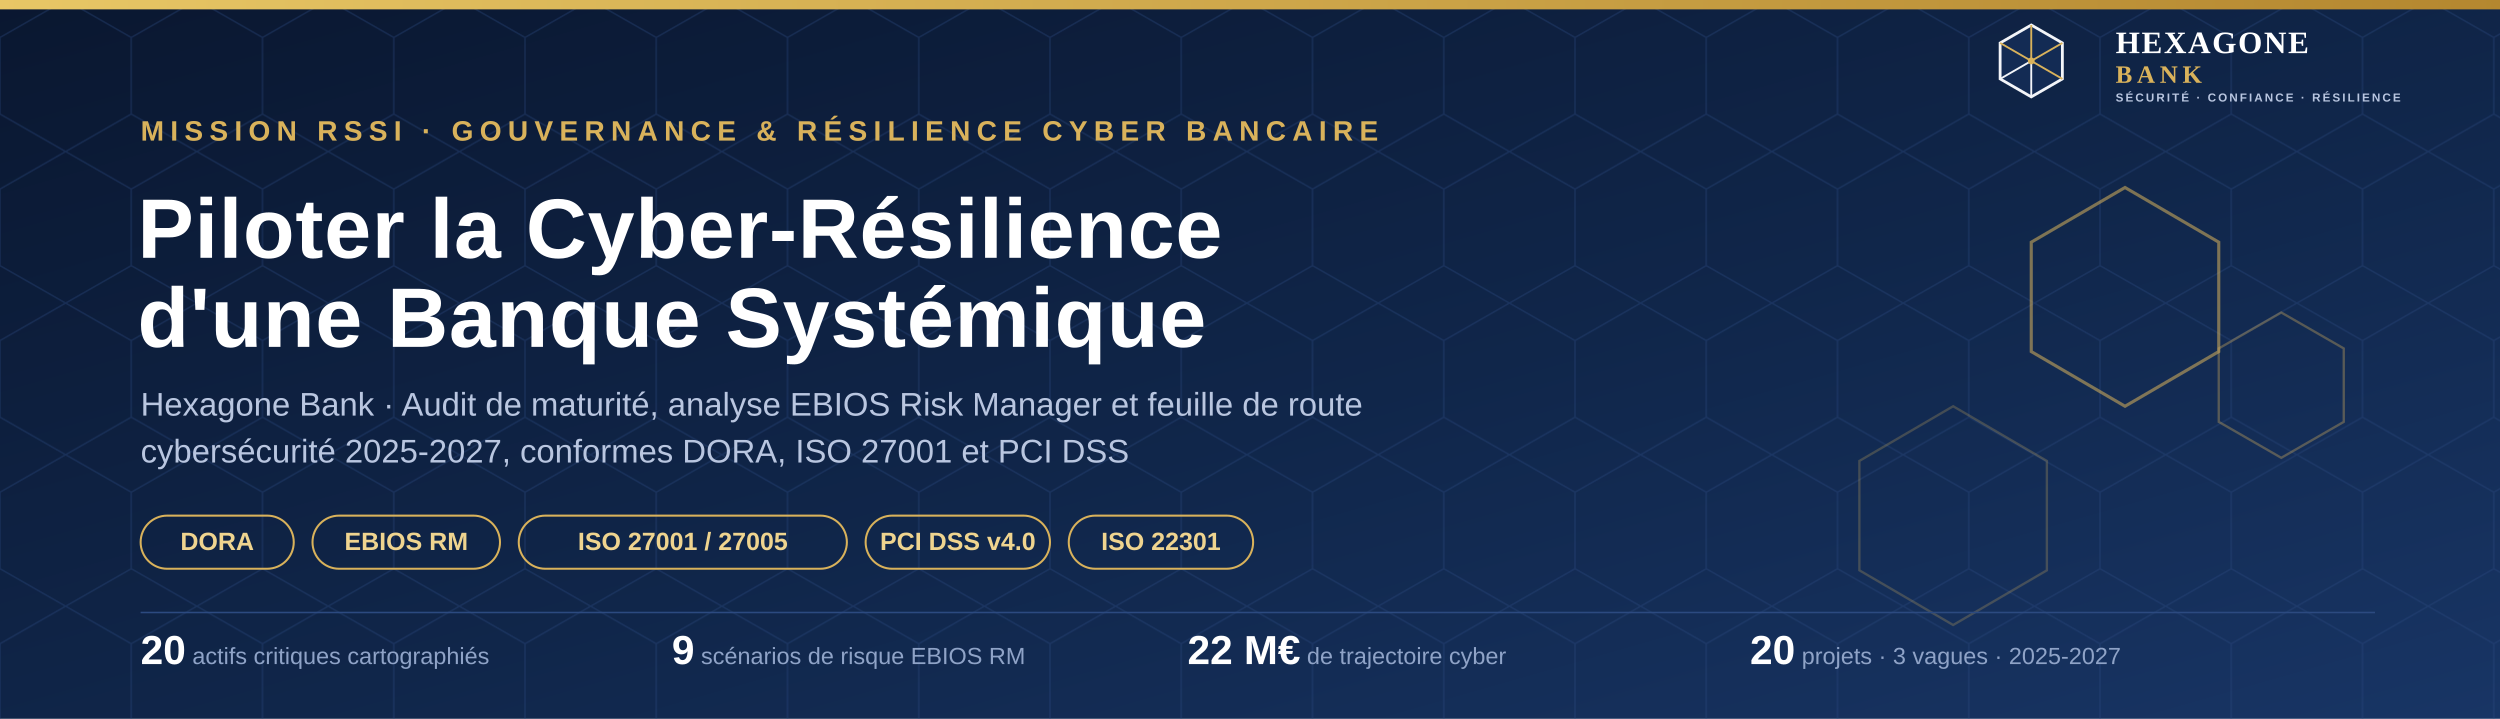
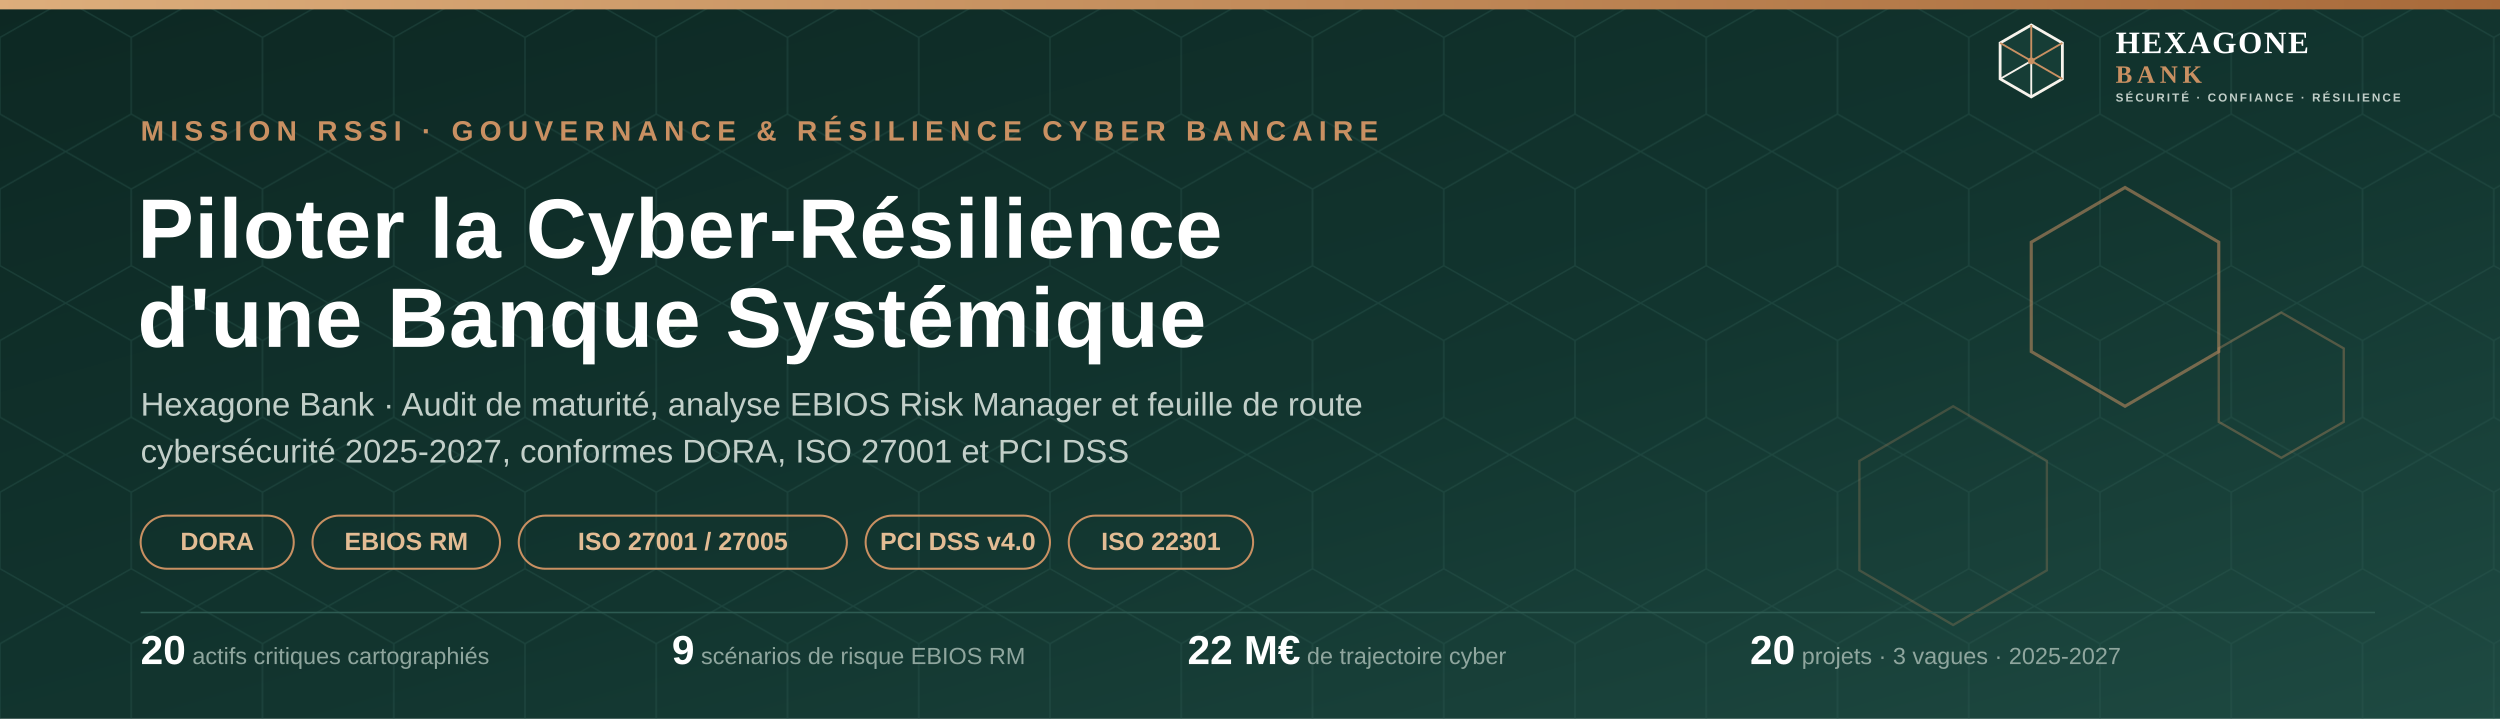
<svg xmlns="http://www.w3.org/2000/svg" viewBox="0 0 1600 460" font-family="Arial, Helvetica, sans-serif">
  <defs>
    <linearGradient id="bg" x1="0%" y1="0%" x2="100%" y2="100%">
-       <stop offset="0%" stop-color="#0A1730" />
-       <stop offset="55%" stop-color="#10264A" />
-       <stop offset="100%" stop-color="#183565" />
+       <stop offset="0%" stop-color="#0D2823" />
+       <stop offset="55%" stop-color="#12352F" />
+       <stop offset="100%" stop-color="#1E4A42" />
    </linearGradient>
    <linearGradient id="gold" x1="0%" y1="0%" x2="100%" y2="0%">
-       <stop offset="0%" stop-color="#E8C766" />
-       <stop offset="100%" stop-color="#B4872F" />
+       <stop offset="0%" stop-color="#DDAE7C" />
+       <stop offset="100%" stop-color="#A86A3A" />
    </linearGradient>
    <pattern id="hexpat" width="84" height="97" patternUnits="userSpaceOnUse" patternTransform="translate(0,0)">
-       <polygon points="42,0 84,24 84,73 42,97 0,73 0,24" fill="none" stroke="#2C4A80" stroke-width="1" opacity="0.35" />
+       <polygon points="42,0 84,24 84,73 42,97 0,73 0,24" fill="none" stroke="#2E5C53" stroke-width="1" opacity="0.35" />
    </pattern>
  </defs>
  <rect width="1600" height="460" fill="url(#bg)" />
  <rect width="1600" height="460" fill="url(#hexpat)" />
  <rect x="0" y="0" width="1600" height="6" fill="url(#gold)" />
-   <polygon points="1360,120 1420,155 1420,225 1360,260 1300,225 1300,155" fill="none" stroke="#D9B25B" stroke-width="2" opacity="0.55" />
-   <polygon points="1460,200 1500,223 1500,270 1460,293 1420,270 1420,223" fill="none" stroke="#D9B25B" stroke-width="1.5" opacity="0.35" />
-   <polygon points="1250,260 1310,295 1310,365 1250,400 1190,365 1190,295" fill="none" stroke="#D9B25B" stroke-width="1.5" opacity="0.25" />
+   <polygon points="1360,120 1420,155 1420,225 1360,260 1300,225 1300,155" fill="none" stroke="#C99062" stroke-width="2" opacity="0.55" />
+   <polygon points="1460,200 1500,223 1500,270 1460,293 1420,270 1420,223" fill="none" stroke="#C99062" stroke-width="1.5" opacity="0.35" />
+   <polygon points="1250,260 1310,295 1310,365 1250,400 1190,365 1190,295" fill="none" stroke="#C99062" stroke-width="1.5" opacity="0.25" />
  <g>
-     <polygon points="1300,16 1319.92,27.5 1319.92,50.5 1300,62 1280.08,50.5 1280.08,27.5" fill="#132B54" stroke="#F3F5F9" stroke-width="1.8" />
-     <line x1="1300" y1="16" x2="1300" y2="39" stroke="#D9B25B" stroke-width="1.2" />
-     <line x1="1319.92" y1="27.5" x2="1300" y2="39" stroke="#D9B25B" stroke-width="1.2" />
-     <line x1="1319.92" y1="50.5" x2="1300" y2="39" stroke="#D9B25B" stroke-width="1.2" />
-     <line x1="1300" y1="62" x2="1300" y2="39" stroke="#F3F5F9" stroke-width="1.2" />
-     <line x1="1280.08" y1="50.5" x2="1300" y2="39" stroke="#F3F5F9" stroke-width="1.2" />
-     <line x1="1280.08" y1="27.5" x2="1300" y2="39" stroke="#D9B25B" stroke-width="1.2" />
-     <circle cx="1300" cy="39" r="2.2" fill="#D9B25B" />
+     <polygon points="1300,16 1319.92,27.5 1319.92,50.5 1300,62 1280.08,50.5 1280.08,27.5" fill="#163D36" stroke="#F7F3EC" stroke-width="1.8" />
+     <line x1="1300" y1="16" x2="1300" y2="39" stroke="#C99062" stroke-width="1.2" />
+     <line x1="1319.92" y1="27.5" x2="1300" y2="39" stroke="#C99062" stroke-width="1.2" />
+     <line x1="1319.92" y1="50.5" x2="1300" y2="39" stroke="#C99062" stroke-width="1.2" />
+     <line x1="1300" y1="62" x2="1300" y2="39" stroke="#F7F3EC" stroke-width="1.2" />
+     <line x1="1280.08" y1="50.5" x2="1300" y2="39" stroke="#F7F3EC" stroke-width="1.2" />
+     <line x1="1280.08" y1="27.5" x2="1300" y2="39" stroke="#C99062" stroke-width="1.2" />
+     <circle cx="1300" cy="39" r="2.2" fill="#C99062" />
    <line x1="1338" y1="14" x2="1338" y2="64" stroke="url(#gold)" stroke-width="2" />
    <text x="1354" y="34" fill="#FFFFFF" font-size="20" font-weight="800" font-family="Georgia, 'Times New Roman', serif" letter-spacing="1">HEXAGONE</text>
-     <text x="1354" y="53" fill="#D9B25B" font-size="16" font-weight="800" font-family="Georgia, 'Times New Roman', serif" letter-spacing="3">BANK</text>
-     <text x="1354" y="65" fill="#B9C6E0" font-size="7.5" font-weight="700" letter-spacing="1.3">SÉCURITÉ · CONFIANCE · RÉSILIENCE</text>
+     <text x="1354" y="53" fill="#C99062" font-size="16" font-weight="800" font-family="Georgia, 'Times New Roman', serif" letter-spacing="3">BANK</text>
+     <text x="1354" y="65" fill="#C2CFC9" font-size="7.5" font-weight="700" letter-spacing="1.3">SÉCURITÉ · CONFIANCE · RÉSILIENCE</text>
  </g>
-   <text x="90" y="90" fill="#D9B25B" font-size="18" letter-spacing="4" font-weight="700">MISSION RSSI · GOUVERNANCE &amp; RÉSILIENCE CYBER BANCAIRE</text>
+   <text x="90" y="90" fill="#C99062" font-size="18" letter-spacing="4" font-weight="700">MISSION RSSI · GOUVERNANCE &amp; RÉSILIENCE CYBER BANCAIRE</text>
  <text x="88" y="165" fill="#FFFFFF" font-size="54" font-weight="800" letter-spacing="0.5">Piloter la Cyber-Résilience</text>
  <text x="88" y="222" fill="#FFFFFF" font-size="54" font-weight="800" letter-spacing="0.5">d'une Banque Systémique</text>
-   <text x="90" y="266" fill="#B9C6E0" font-size="21">Hexagone Bank · Audit de maturité, analyse EBIOS Risk Manager et feuille de route</text>
-   <text x="90" y="296" fill="#B9C6E0" font-size="21">cybersécurité 2025-2027, conformes DORA, ISO 27001 et PCI DSS</text>
+   <text x="90" y="266" fill="#C2CFC9" font-size="21">Hexagone Bank · Audit de maturité, analyse EBIOS Risk Manager et feuille de route</text>
+   <text x="90" y="296" fill="#C2CFC9" font-size="21">cybersécurité 2025-2027, conformes DORA, ISO 27001 et PCI DSS</text>
  <g font-size="16" font-weight="700">
    <g>
-       <rect x="90" y="330" width="98" height="34" rx="17" fill="none" stroke="#D9B25B" stroke-width="1.3" />
-       <text x="139" y="352" fill="#EFD48F" text-anchor="middle">DORA</text>
+       <rect x="90" y="330" width="98" height="34" rx="17" fill="none" stroke="#C99062" stroke-width="1.3" />
+       <text x="139" y="352" fill="#E3BC94" text-anchor="middle">DORA</text>
    </g>
    <g>
-       <rect x="200" y="330" width="120" height="34" rx="17" fill="none" stroke="#D9B25B" stroke-width="1.3" />
-       <text x="260" y="352" fill="#EFD48F" text-anchor="middle">EBIOS RM</text>
+       <rect x="200" y="330" width="120" height="34" rx="17" fill="none" stroke="#C99062" stroke-width="1.3" />
+       <text x="260" y="352" fill="#E3BC94" text-anchor="middle">EBIOS RM</text>
    </g>
    <g>
-       <rect x="332" y="330" width="210" height="34" rx="17" fill="none" stroke="#D9B25B" stroke-width="1.3" />
-       <text x="437" y="352" fill="#EFD48F" text-anchor="middle">ISO 27001 / 27005</text>
+       <rect x="332" y="330" width="210" height="34" rx="17" fill="none" stroke="#C99062" stroke-width="1.3" />
+       <text x="437" y="352" fill="#E3BC94" text-anchor="middle">ISO 27001 / 27005</text>
    </g>
    <g>
-       <rect x="554" y="330" width="118" height="34" rx="17" fill="none" stroke="#D9B25B" stroke-width="1.3" />
-       <text x="613" y="352" fill="#EFD48F" text-anchor="middle">PCI DSS v4.0</text>
+       <rect x="554" y="330" width="118" height="34" rx="17" fill="none" stroke="#C99062" stroke-width="1.3" />
+       <text x="613" y="352" fill="#E3BC94" text-anchor="middle">PCI DSS v4.0</text>
    </g>
    <g>
-       <rect x="684" y="330" width="118" height="34" rx="17" fill="none" stroke="#D9B25B" stroke-width="1.3" />
-       <text x="743" y="352" fill="#EFD48F" text-anchor="middle">ISO 22301</text>
+       <rect x="684" y="330" width="118" height="34" rx="17" fill="none" stroke="#C99062" stroke-width="1.3" />
+       <text x="743" y="352" fill="#E3BC94" text-anchor="middle">ISO 22301</text>
    </g>
  </g>
-   <line x1="90" y1="392" x2="1520" y2="392" stroke="#2C4A80" stroke-width="1" />
-   <g font-size="15" fill="#8FA3C7">
+   <line x1="90" y1="392" x2="1520" y2="392" stroke="#2E5C53" stroke-width="1" />
+   <g font-size="15" fill="#8FA69E">
    <text x="90" y="425">
      <tspan font-size="26" font-weight="800" fill="#FFFFFF">20</tspan> actifs critiques cartographiés</text>
    <text x="430" y="425">
      <tspan font-size="26" font-weight="800" fill="#FFFFFF">9</tspan> scénarios de risque EBIOS RM</text>
    <text x="760" y="425">
      <tspan font-size="26" font-weight="800" fill="#FFFFFF">22 M€</tspan> de trajectoire cyber</text>
    <text x="1120" y="425">
      <tspan font-size="26" font-weight="800" fill="#FFFFFF">20</tspan> projets · 3 vagues · 2025-2027</text>
  </g>
</svg>
